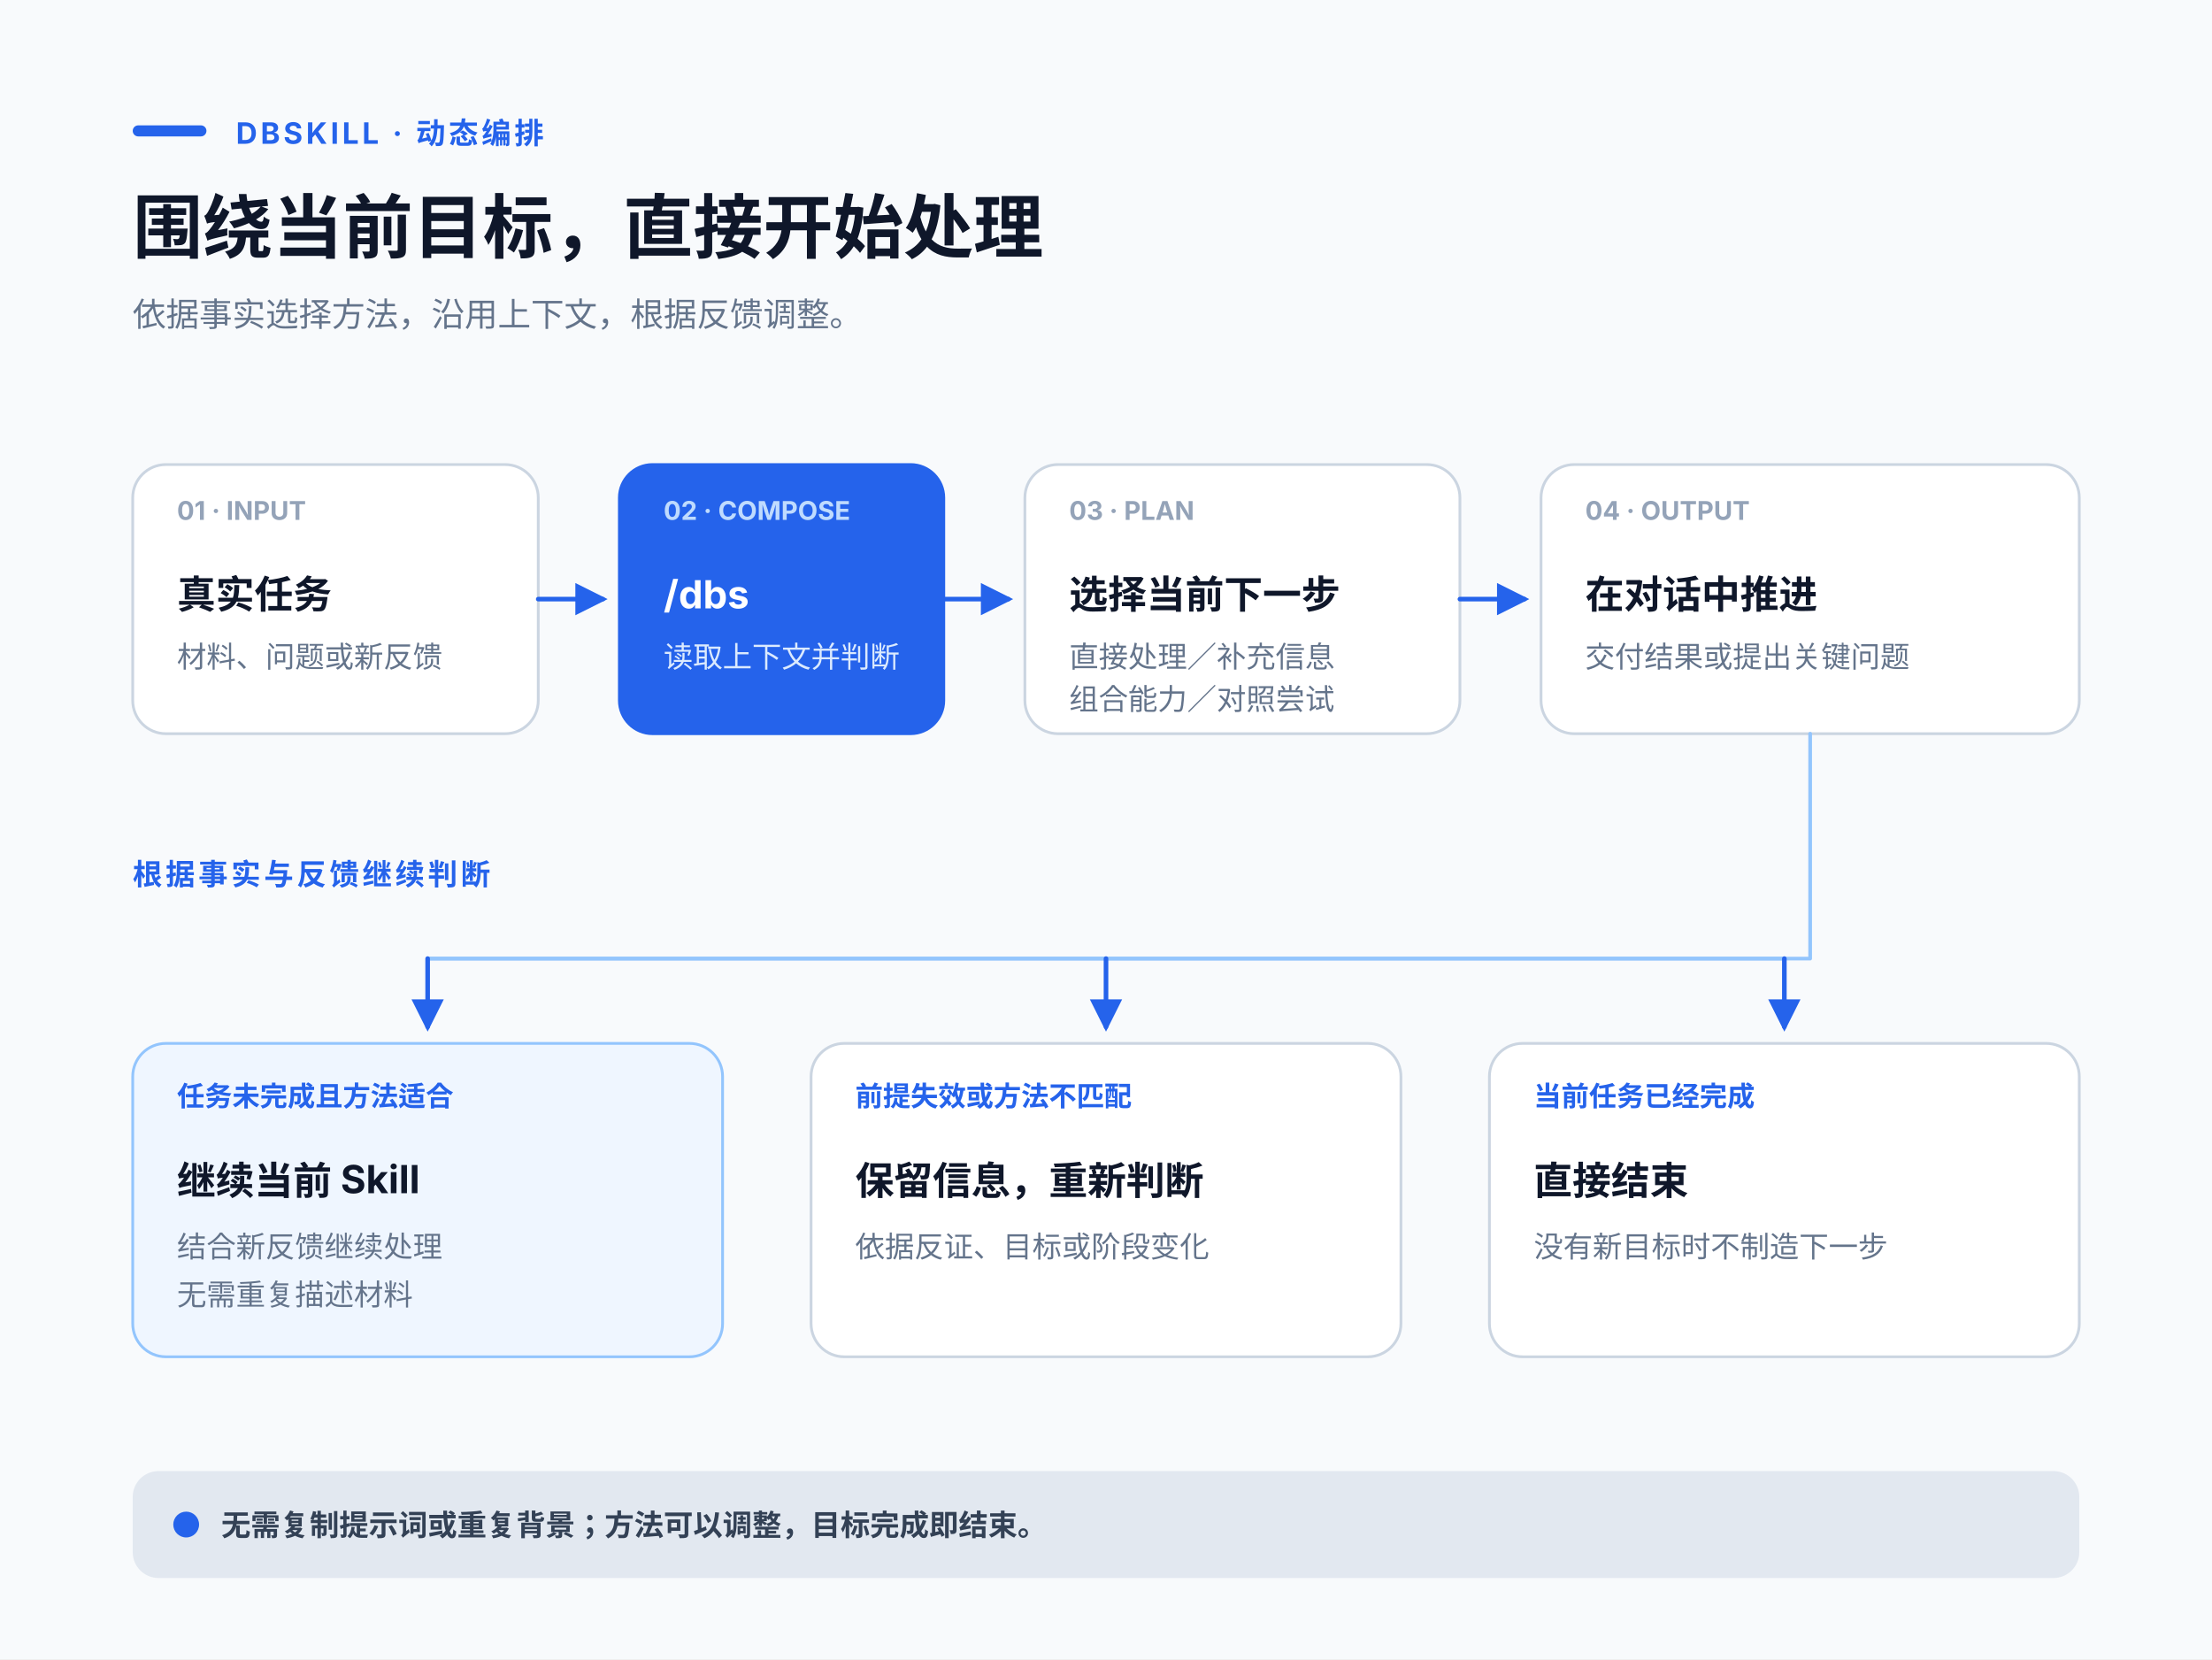
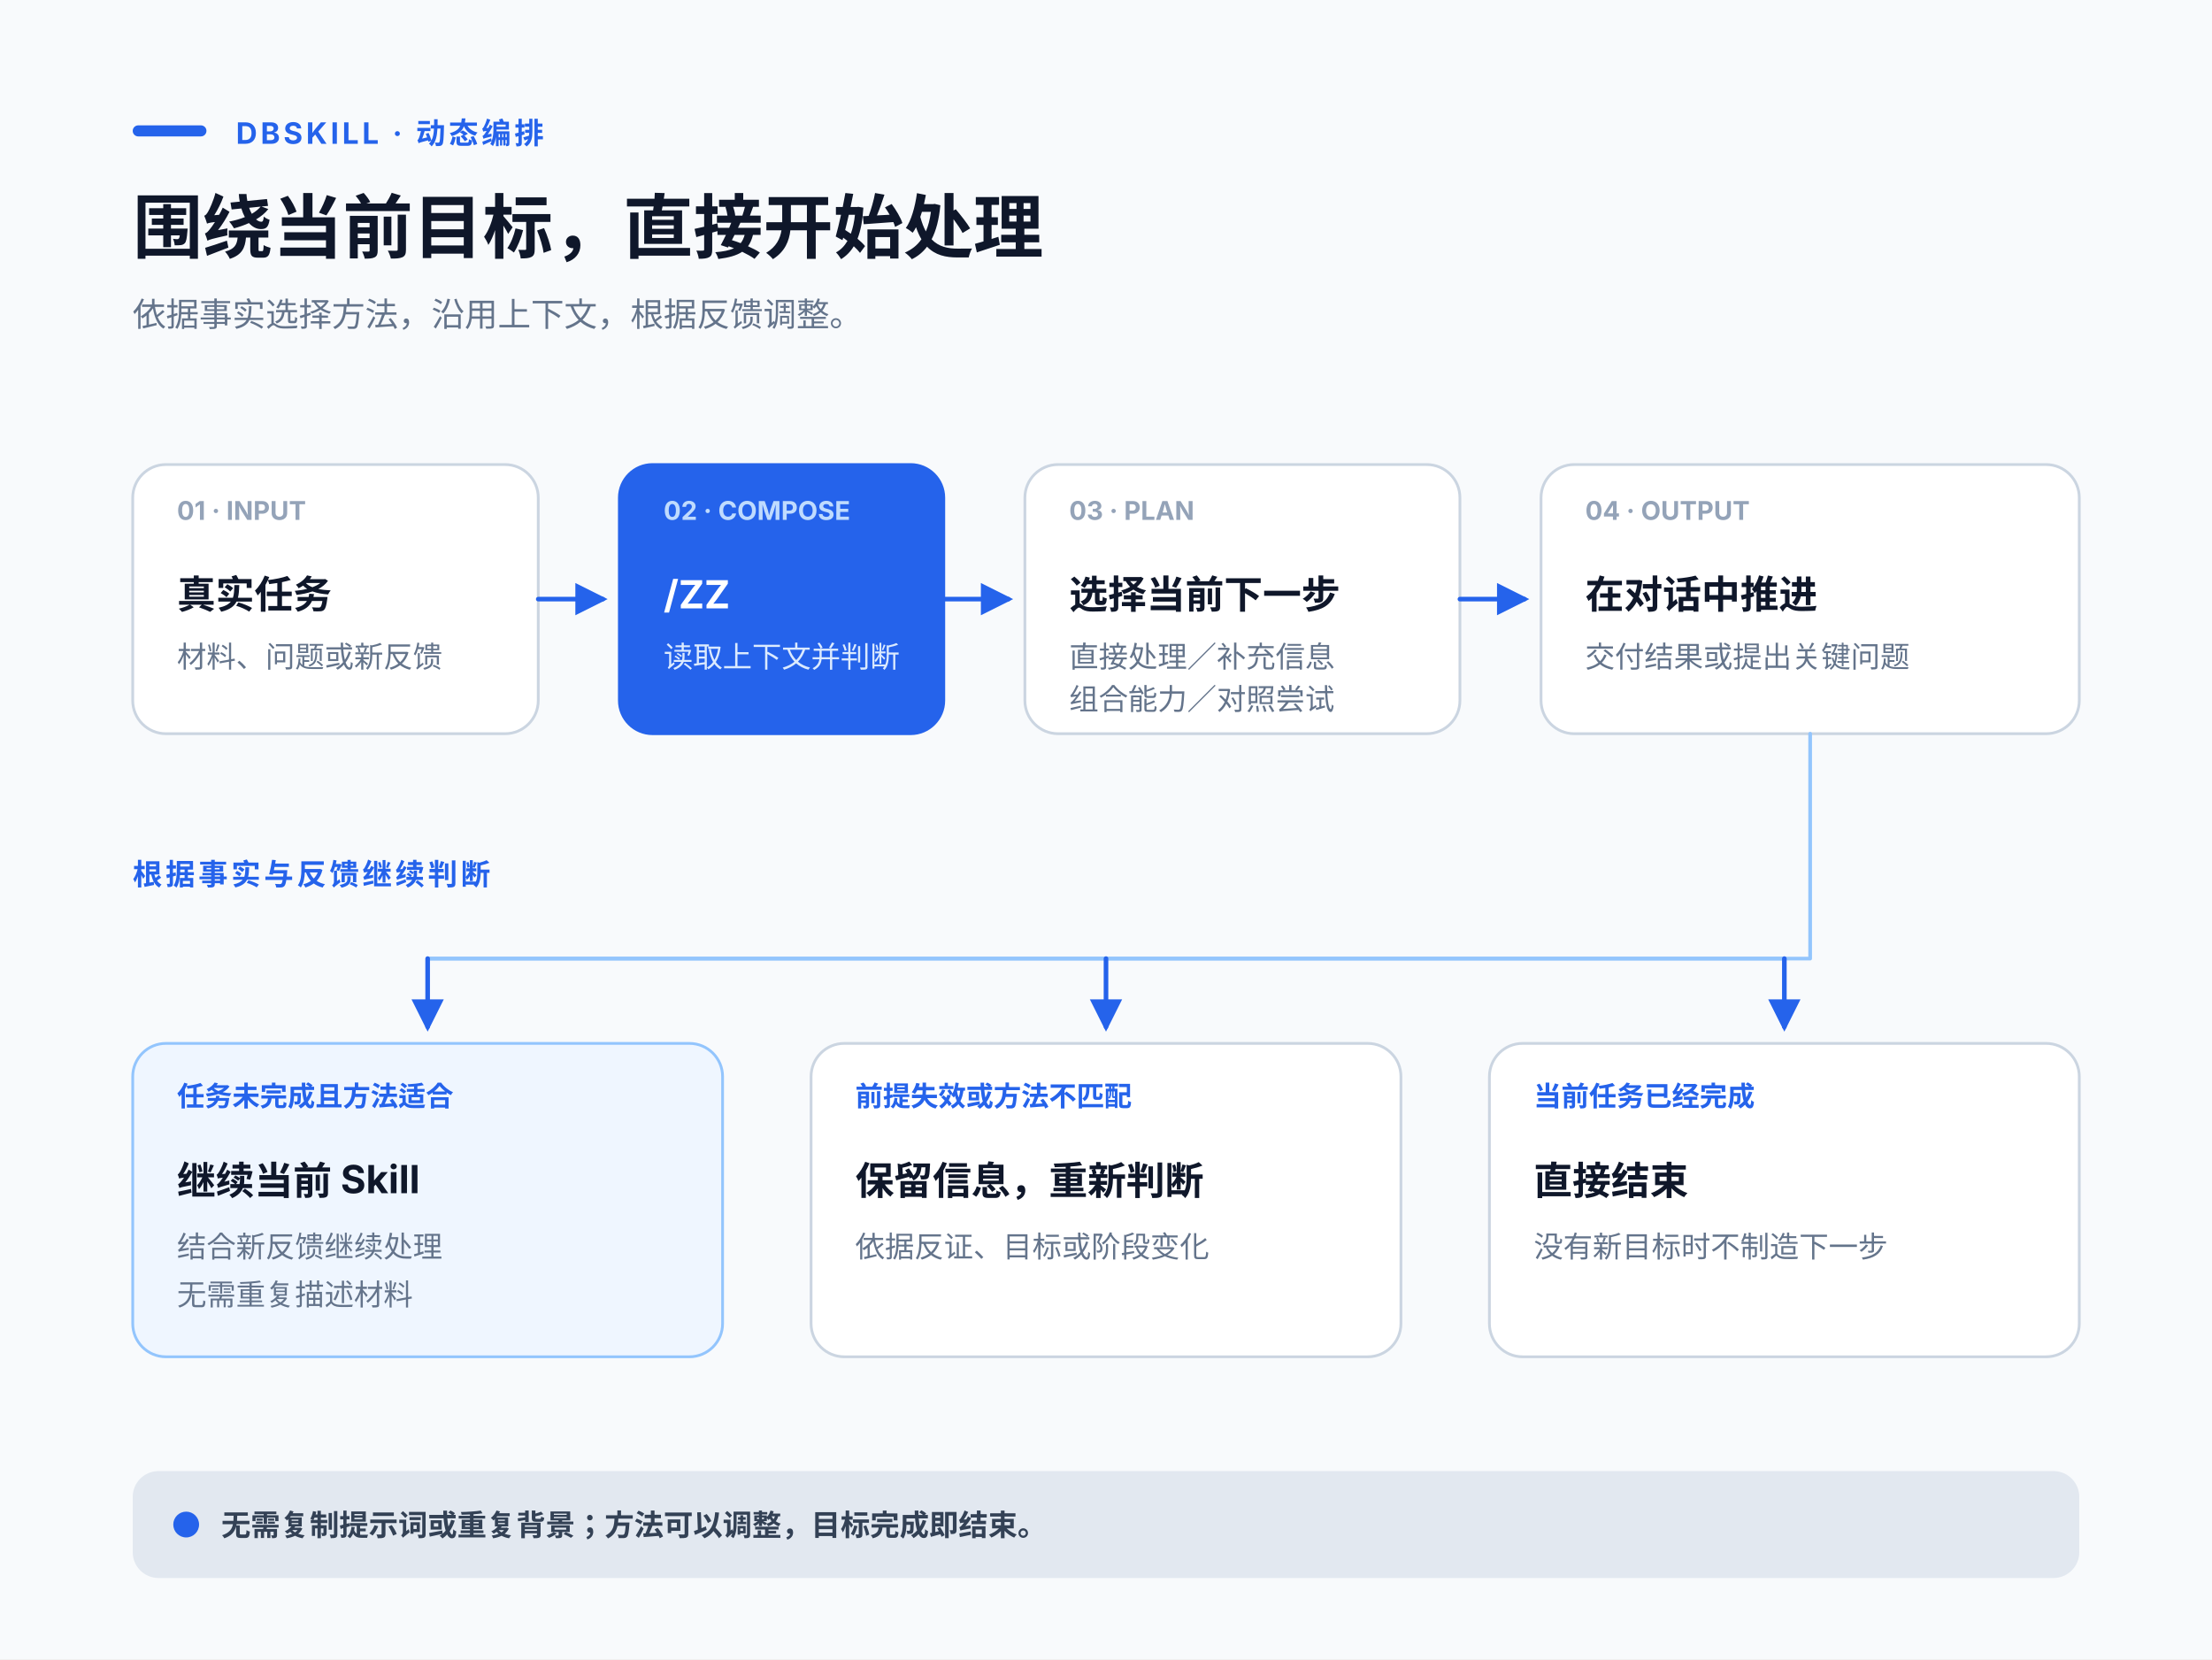
<svg xmlns="http://www.w3.org/2000/svg" width="1200" height="900" viewBox="0 0 1200 900" role="img" aria-labelledby="title desc">
  <defs>
    <marker id="arrow" viewBox="0 0 10 10" refX="8.5" refY="5" markerWidth="7" markerHeight="7" orient="auto-start-reverse">
      <path d="M 0 0 L 10 5 L 0 10 z" fill="#2563EB" />
    </marker>
    <style>
      text { font-family: -apple-system, BlinkMacSystemFont, "Segoe UI", "PingFang SC", "Microsoft YaHei", sans-serif; }
      .eyebrow { font-size: 16px; font-weight: 700; letter-spacing: 1.8px; fill: #2563EB; }
      .title { font-size: 38px; font-weight: 700; fill: #0F172A; }
      .subtitle { font-size: 18px; font-weight: 400; fill: #64748B; }
      .index { font-size: 14px; font-weight: 700; fill: #94A3B8; }
      .index-inverse { font-size: 14px; font-weight: 700; fill: #BFDBFE; }
      .label { font-size: 21px; font-weight: 700; fill: #0F172A; }
      .label-inverse { font-size: 21px; font-weight: 700; fill: #FFFFFF; }
      .body { font-size: 16px; font-weight: 400; fill: #64748B; }
      .body-inverse { font-size: 16px; font-weight: 400; fill: #DBEAFE; }
      .condition { font-size: 15px; font-weight: 700; fill: #2563EB; }
      .node { fill: #FFFFFF; stroke: #CBD5E1; stroke-width: 1.5; }
      .node-accent { fill: #EFF6FF; stroke: #93C5FD; stroke-width: 1.5; }
      .node-strong { fill: #2563EB; stroke: #2563EB; stroke-width: 1.5; }
      .line { fill: none; stroke: #2563EB; stroke-width: 2.5; stroke-linecap: round; stroke-linejoin: round; marker-end: url(#arrow); }
      .rail { fill: none; stroke: #93C5FD; stroke-width: 2; stroke-linecap: round; stroke-linejoin: round; }
      .footer { font-size: 16px; font-weight: 600; fill: #334155; }
    </style>
  </defs>
  <rect width="1200" height="900" fill="#F8FAFC" />
  <rect x="72" y="68" width="40" height="6" rx="3" fill="#2563EB" />
  <text class="eyebrow" x="128" y="78">DBSKILL · 动态编排</text>
  <text class="title" x="72" y="137">围绕当前目标，直接开始处理</text>
  <text class="subtitle" x="72" y="177">依据事实选择方法，沿用上下文，根据反馈调整。</text>
  <rect class="node" x="72" y="252" width="220" height="146" rx="18" />
  <text class="index" x="96" y="282">01 · INPUT</text>
  <text class="label" x="96" y="330">真实任务</text>
  <text class="body" x="96" y="362">材料、问题或新反馈</text>
  <path class="line" d="M292 325 H327" />
  <rect class="node-strong" x="336" y="252" width="176" height="146" rx="18" />
  <text class="index-inverse" x="360" y="282">02 · COMPOSE</text>
-   <text class="label-inverse" x="360" y="330">/dbs</text>
+   <text class="label-inverse" x="360" y="330">/ZZ</text>
  <text class="body-inverse" x="360" y="362">读取上下文并判断</text>
  <path class="line" d="M512 325 H547" />
  <rect class="node" x="556" y="252" width="236" height="146" rx="18" />
  <text class="index" x="580" y="282">03 · PLAN</text>
  <text class="label" x="580" y="330">选择当前下一步</text>
  <text class="body" x="580" y="362">直接处理／补充信息</text>
  <text class="body" x="580" y="385">组合能力／对照尝试</text>
  <path class="line" d="M792 325 H827" />
  <rect class="node" x="836" y="252" width="292" height="146" rx="18" />
  <text class="index" x="860" y="282">04 · OUTPUT</text>
  <text class="label" x="860" y="330">在对话中推进</text>
  <text class="body" x="860" y="362">交付结果或提出关键问题</text>
  <text class="eyebrow" x="72" y="480">根据事实与反馈继续判断</text>
  <path class="rail" d="M982 398 V520 H232" />
  <path class="rail" d="M232 520 H968" />
  <path class="line" d="M232 520 V557" />
  <path class="line" d="M600 520 V557" />
  <path class="line" d="M968 520 V557" />
  <rect class="node-accent" x="72" y="566" width="320" height="170" rx="18" />
  <text class="condition" x="96" y="600">任务未完成且方法适合</text>
  <text class="label" x="96" y="648">继续当前 Skill</text>
  <text class="body" x="96" y="682">结合新反馈继续处理</text>
  <text class="body" x="96" y="708">无需重复描述材料</text>
  <rect class="node" x="440" y="566" width="320" height="170" rx="18" />
  <text class="condition" x="464" y="600">前提失效或方法不匹配</text>
  <text class="label" x="464" y="648">保留信息，重新判断</text>
  <text class="body" x="464" y="682">依据反证、目标或阶段变化</text>
  <rect class="node" x="808" y="566" width="320" height="170" rx="18" />
  <text class="condition" x="832" y="600">当前任务已经完成</text>
  <text class="label" x="832" y="648">直接结束</text>
  <text class="body" x="832" y="682">没有新目标时不制造下一步</text>
  <rect x="72" y="798" width="1056" height="58" rx="14" fill="#E2E8F0" />
  <circle cx="101" cy="827" r="7" fill="#2563EB" />
  <text class="footer" x="120" y="833">无需复制提示词或重复背景；方法可以调整，目标完成即结束。</text>
</svg>
